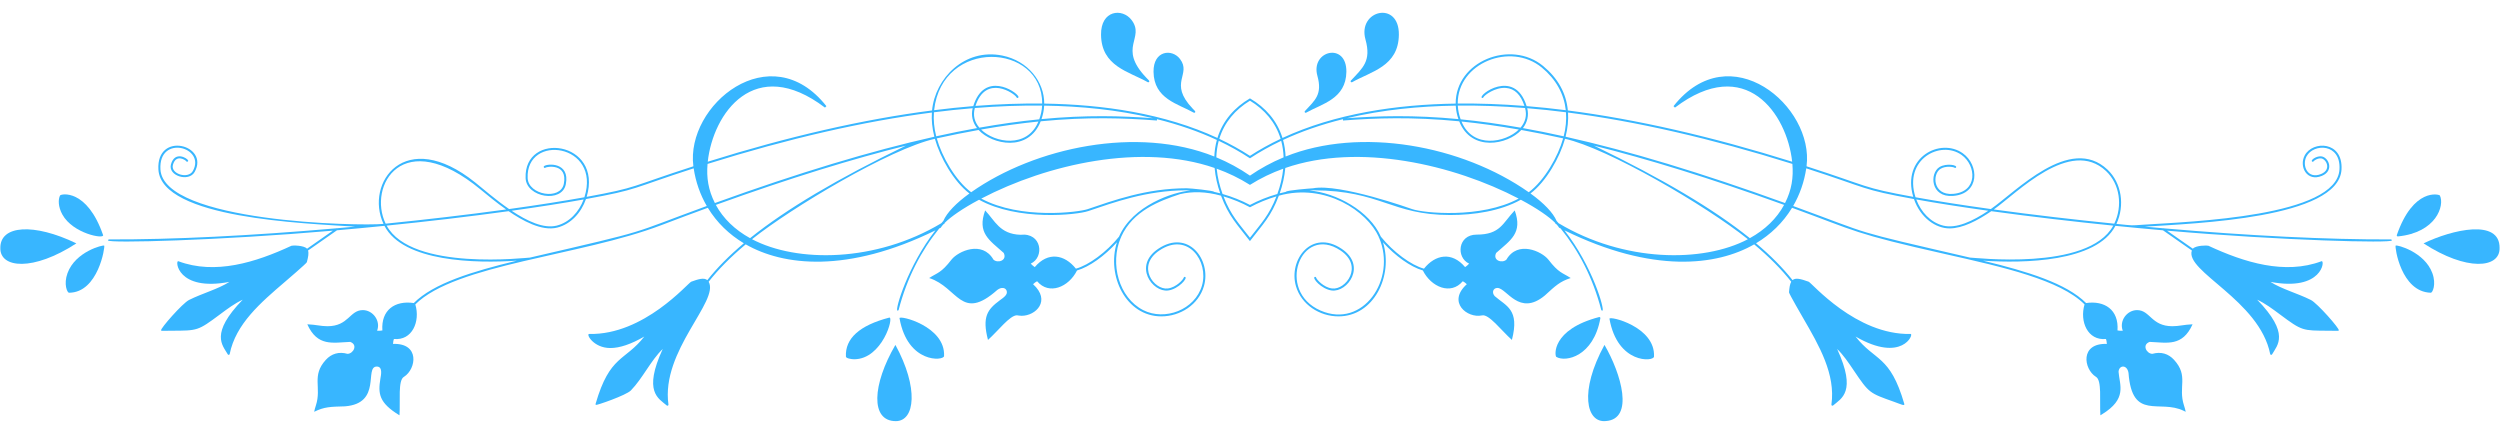
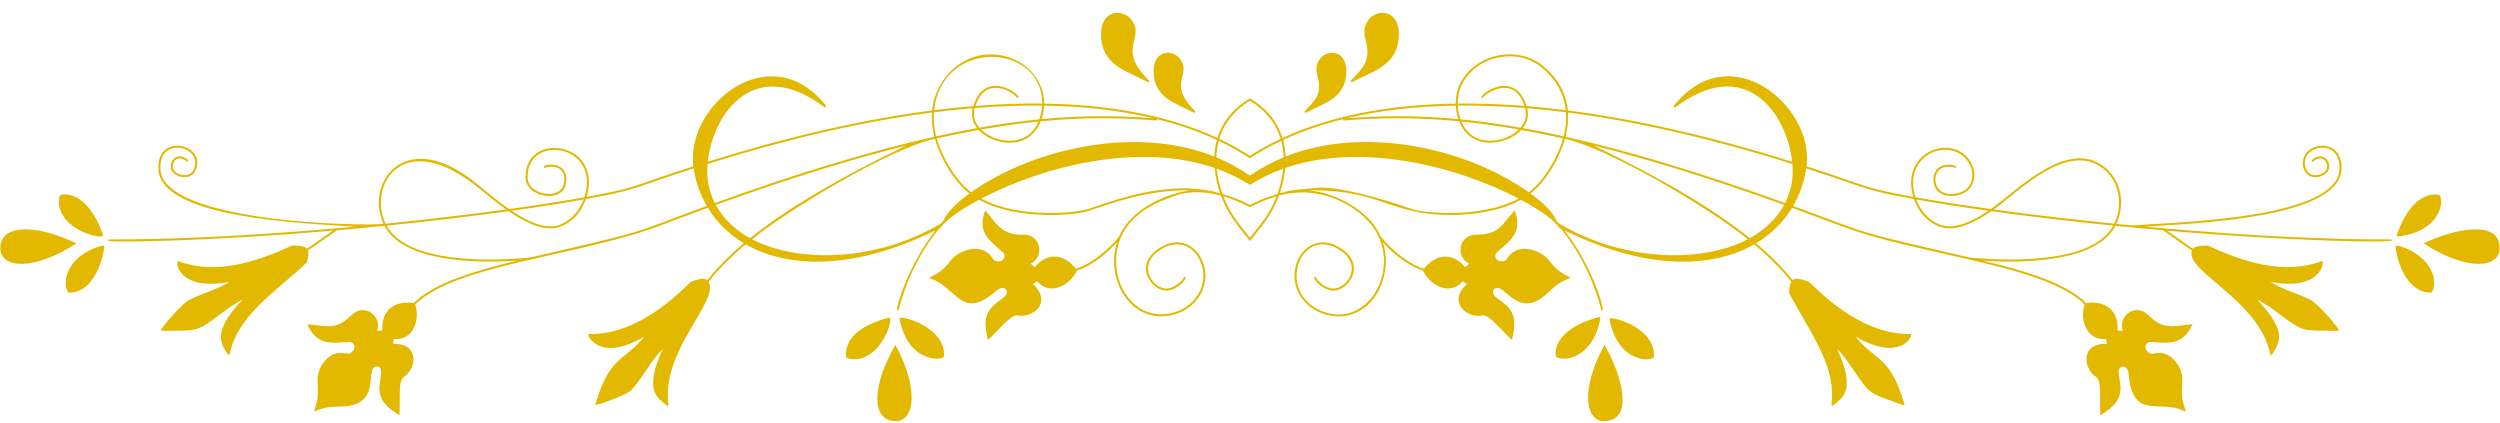
- <svg xmlns="http://www.w3.org/2000/svg" preserveAspectRatio="xMidYMid meet" version="1.0" viewBox="63.0 30.7 2560.8 433.2" zoomAndPan="magnify" style="fill: rgb(56, 182, 255);" original_string_length="19141">
+ <svg xmlns="http://www.w3.org/2000/svg" preserveAspectRatio="xMidYMid meet" version="1.0" viewBox="63.0 30.7 2560.8 433.2" zoomAndPan="magnify" style="fill:#E3B900" original_string_length="19141">
  <g id="__id172_s6jd3ku1tm">
    <path d="m1400.9 146.11c16.118-9.106 40.85-14.041 41.217-41.839 0.409-30.846-36.902-21.878-29.688 4.104 5.297 19.082-2.352 24.892-12.807 36.113-0.351 0.377-0.375 0.954-0.057 1.359 0.324 0.409 0.893 0.514 1.335 0.263z" style="fill: inherit;" />
  </g>
  <g id="__id173_s6jd3ku1tm">
    <path d="m1285.8 146.11c0.454 0.255 1.016 0.14 1.335-0.263 0.785-1-0.457-1.793-2.582-4.037-25.161-26.502-0.638-34.629-12.863-50.712-8.176-10.751-27.397-8.814-27.105 13.173 0.366 27.816 25.152 32.764 41.215 41.839z" style="fill: inherit;" />
  </g>
  <g id="__id174_s6jd3ku1tm">
    <path d="m1448 114.89c19.564-11.035 47.46-16.181 47.888-48.528 0.469-35.63-42.542-25.243-34.217 4.731 6.185 22.273-2.72 29.068-14.947 42.172-0.351 0.377-0.375 0.954-0.057 1.359 0.313 0.4 0.878 0.518 1.333 0.266z" style="fill: inherit;" />
  </g>
  <g id="__id175_s6jd3ku1tm">
    <path d="m1238.7 114.89c0.455 0.252 1.02 0.134 1.333-0.266 0.785-1-0.404-1.745-2.998-4.474-29.48-31.036-0.758-40.295-14.98-59.005-9.418-12.385-31.577-10.239-31.242 15.217 0.427 32.342 28.314 37.487 47.887 48.528z" style="fill: inherit;" />
  </g>
  <g id="__id176_s6jd3ku1tm">
    <path d="m2512 275.94c-64.212 0.265-145.8-3.779-232.63-11.36l-0.34-0.238-0.137 0.196c-6.237-0.545-12.498-1.107-18.784-1.689 52.311-3.386 198.38-8.556 201.34-58.401 1.741-29.462-29.559-29.832-37.678-14.575-6.094 11.442 2.217 27.353 17.594 20.976 13.025-5.4 6.783-19.429-0.866-20.016-5.048-0.374-11.484 4.168-8.966 5.476 0.499 0.257 1.123 0.041 1.404-0.44 0.438-0.751 4.209-3.362 7.71-2.92 5.161 0.655 10.859 11.429-0.081 15.971-13.827 5.74-19.952-8.661-14.947-18.061 7.111-13.351 35.356-13.689 33.744 13.469-2.865 48.214-150.77 53.294-201.34 56.567-13.259 0.859-8.082 1.048-27.123-0.861 8.765-18.857 5.393-41.861-9.168-55.607-38.411-36.266-93.804 22.684-119.5 40.409-29.258-4.047-55.43-8.148-77.128-12.072-12.526-39.093 25.612-58.716 47.165-43.384 15.278 10.865 16.887 37.968-8.873 39.925-20.762 1.576-21.294-20.482-12.578-25.74 5.35-3.231 13.221-1.905 14.253-1.071 0.453 0.364 1.111 0.29 1.47-0.159 2.125-2.622-9.878-4.739-16.802-0.56-10.456 6.314-9.389 31.361 13.817 29.616 27.43-2.082 26.99-31.573 9.926-43.712-22.829-16.237-62.753 4.038-50.701 44.662-53.686-9.824-43.573-10.133-109.3-31.306 8.029-61.449-78.539-134.82-136.26-61.591l1.452 1.481c72.356-54.856 114.77 6.246 120.08 55.431-82.994-25.98-159.75-43.517-229.77-52.519-1.675-17.737-10.176-33.03-25.37-45.566-33.149-27.356-89.751-4.893-89.535 38.543-60.319 0.904-123.17 10.06-177.42 35.206-5.414-17.609-17.331-31.207-33.305-40.569-15.671 9.179-27.808 22.677-33.309 40.568-54.262-25.15-117.13-34.301-177.42-35.206 0.11-22.139-16.438-43.856-43.058-49.22-38.497-7.753-68.738 23.331-71.846 56.243-70.009 9.002-146.76 26.538-229.75 52.516 5.351-49.523 47.911-110.14 120.08-55.428l1.452-1.481c-57.296-72.696-144.43-0.998-136.26 61.587-65.922 21.238-55.569 21.476-109.31 31.31 17.071-57.538-64.585-67.774-62.534-19.093 0.826 19.685 37.328 25.877 41.184 6.192 4.437-22.642-18.699-21.436-22.254-18.577-1.074 0.865 0.233 2.496 1.313 1.629 1.607-1.298 23.032-4.583 18.89 16.545-3.342 17.04-36.314 11.515-37.045-5.879-1.922-45.971 75.744-35.39 58.121 19.605-21.697 3.924-47.868 8.025-77.125 12.071-13.78-9.505-26.457-20.59-34.71-27.211-72.162-57.853-113.37 0.64-93.959 42.409-24.726 2.479-225.26-1.728-228.47-55.705-2.153-36.265 46.921-22.94 33.197 1.529-4.802 8.566-23.054 3.05-20.41-6.308 3.266-11.568 13.012-4.755 13.639-3.68 0.695 1.191 2.415 0.258 1.894-0.886-1.144-2.506-13.653-9.775-17.54 3.995-3.358 11.893 18.303 18.491 24.244 7.897 15.607-27.806-39.471-42.259-37.106-2.428 2.965 50.009 149.62 55.054 201.34 58.401-6.275 0.58-12.523 1.141-18.749 1.685l-0.133-0.19-0.33 0.231c-86.857 7.584-168.46 11.63-232.68 11.365-0.576-2e-3 -1.047 0.464-1.049 1.041-0.011 3.002 112.75 0.15 230.3-10.004l-26.469 18.51c-3.01-3.588-14.942-3.512-15.942-3.052-36.764 17.113-78.315 29.959-115.88 15.836-3.544-1.338-1.372 31.361 52.329 21.166-11.474 7.376-27.8 11.722-41.399 18.54-6.658 3.338-29.556 29.395-28.595 31.125 0.411 0.748-0.141 0.418 10.451 0.37 27.012-0.129 27.034 0.307 49.939-16.778 7.468-5.57 15.15-11.3 23.206-15.002-33.815 34.907-20.732 46.453-15.263 55.992 0.488 0.827 1.745 0.626 1.933-0.32 6.127-30.779 31.804-52.745 56.632-73.989 0.99-0.847 22.087-18.854 22.424-20.116 1.447-5.503 2.098-9.29 1.193-11.941l29.605-20.704c16.074-1.407 32.32-2.932 48.674-4.575 19.282 37.116 93.738 38.536 135.65 35.674-45.72 11.006-85.56 23.319-105.6 43.408-19.331-2.866-33.658 7.17-32.166 28.062-1.624 0.318-3.712 0.442-5.422 0.327 3.935-10.266-4.42-21.166-14.588-21.166-13.534 0-14.523 16.511-36.211 16.511-7.067 0-11.833-1.649-20.693-1.97 10.436 23.137 26.106 18.767 43.964 18.024 8.265 2.959 3.085 12.177-2.767 12.234-8.813-2.487-16.479-0.146-22.224 6.157-14.99 16.447-4.076 28.049-10.19 46.769-1.009 3.076-1.055 3.44-1.735 6.451 10.312-5.087 16.416-5.193 31.473-5.596 38.289-2.949 19.52-40.753 32.664-40.753 6.323 0 4.299 8.683 3.688 12.424-2.507 15.285-1.577 24.668 19.554 37.511 1.028-14.712-1.77-35.979 4.629-39.444 12.676-7.994 16.435-34.676-11.213-33.685 0.098-1.557 0.259-3.499 0.91-5.067 18.58 1.93 27.183-17.795 21.91-35.417 41.187-41.099 169.63-49.693 252.09-81.206 16.364-6.254 32.192-12.163 47.515-17.749 9.318 15.323 21.968 27.391 36.904 36.341-15.155 12.732-27.557 25.275-37.417 37.771-3.453-2.984-9.84-0.772-16.456 1.591-3.376 1.218-48.291 54.744-104.48 53.547-3.75-0.309 4.197 14.414 21.584 14.414 9.632 0 21.322-3.954 34.804-11.768-19.918 25.565-35.308 18.628-49.906 68.966-0.111 0.385 9e-3 0.803 0.309 1.071 0.64 0.57 30.933-9.797 35.847-14.836 12.032-12.337 20.344-30.613 32.629-42.484-20.343 44.122-4.193 50.695 4.137 57.888 0.725 0.628 1.856 0.019 1.72-0.938-7.824-55.103 52.571-106.2 41.167-125.8 9.942-12.664 22.524-25.382 37.966-38.303 38.305 21.978 103.92 30.026 194.34-14.339-28.142 35.863-41.633 81.463-38.956 82.164 0.545 0.146 1.126-0.177 1.276-0.747 8.594-32.9 23.072-60.567 41.575-83.354 0.141-0.071 0.73-0.363 1.569-0.786 0.64-1.018 1.296-1.955 2.528-3.338l1.232-0.751c0.125-0.382 0.172-0.533 0.287-0.858 6.205-6.234 18.374-14.754 35.173-23.693 39.663 22.01 100.21 15.59 111.84 11.625 26.08-8.795 59.136-21.091 100.47-21.291v2e-3c1.425 0.058 2.843 0.137 4.256 0.231-17.555 1.357-59.455 15.348-73.221 47.279-12.739 15.716-30.932 29.17-44.161 32.748-11.578-14.572-28.596-17.692-42.115-1.59-1.42-0.925-2.97-2.262-4.12-3.54 14.283-6.628 11.38-32.037-10.503-29.572-21.314-0.641-26.296-14.615-36.206-24.952-8.355 23.127 4.132 30.278 19.017 43.548 3.879 7.882-6.277 10.875-10.503 6.854-11.541-19.881-36.047-8.623-42.908-0.096-10.837 14.016-14.298 13.312-22.942 18.951 29.79 9.577 32.493 45.241 69.785 12.189 4.415-3.284 8.211-2.21 9.404 0.435 1.947 4.312-3.067 7.401-6.88 10.236-12.506 9.28-18.278 16.675-12.073 40.544 10.484-9.378 22.363-25.239 29.675-25.239 0.15 0 2.81 0.525 4.792 0.525 14.601 0 30.333-15.514 11.712-32.37 1.154-1.049 2.621-2.332 4.18-3.005 12.112 14.463 32.343 6.068 40.848-11.072 12.443-3.574 28.333-14.842 40.873-28.867-10.845 34.524 9.443 75.898 45.508 75.898 19.316 0 38.106-11.908 43.633-31.018 7.8-26.982-16.185-58.756-46.836-38.199-25.944 17.401-5.987 44.762 10.087 42.721 10.652-1.354 20.896-13.13 17.277-13.954-0.562-0.128-1.121 0.226-1.248 0.79-0.418 1.857-7.588 9.983-16.293 11.089-14.098 1.795-32.591-22.861-8.657-38.911 29.267-19.627 50.829 11.105 43.664 35.882-7.24 25.036-38.173 36.428-60.246 25.185-24.925-12.695-34.247-47.552-22.967-74.102 0.314-0.389 0.554-0.604 0.484-1.121 11.882-26.354 39.344-36.748 60.351-43.586 12.276-2.853 26.158-2.756 41.864 1.599 7.937 21.249 16.422 29.295 29.624 46.528 13.23-17.27 21.676-25.249 29.624-46.527 47.984-13.307 90.669 16.367 102.22 41.98-0.074 0.522 0.171 0.742 0.491 1.139 18.147 42.738-16.672 93.337-59.899 74.592-46.352-20.103-20.292-88.82 20.345-61.568 23.967 16.072 5.287 40.686-8.659 38.911-8.705-1.106-15.875-9.232-16.293-11.089-0.128-0.564-0.688-0.919-1.25-0.79-3.632 0.828 6.639 12.602 17.277 13.954 16.098 2.044 36.018-25.333 10.088-42.721-30.655-20.56-54.634 11.221-46.836 38.199 5.527 19.11 24.318 31.018 43.633 31.018 36.097 0 56.334-41.436 45.516-75.889 12.539 14.022 28.424 25.286 40.865 28.859 8.434 16.991 28.677 25.606 40.848 11.072 1.559 0.673 3.026 1.955 4.18 3.005-20.474 18.533 0.621 35.116 15.398 31.991 7.027-1.945 19.834 15.302 30.781 25.094 8.167-31.411-5.866-34.585-17.645-44.92-3.375-3.88-1.319-8.335 2.8-8.335 9.58 0 22.197 29.67 48.589 7.742 11.169-10.263 15.638-14.402 26.491-17.891-8.684-5.666-12.114-4.946-22.942-18.951-6.723-8.355-31.291-19.916-42.908 0.096-4.21 4.007-14.393 1.05-10.503-6.854 14.671-13.079 27.424-20.272 19.017-43.548-12.368 12.9-14.634 24.789-39.046 24.789-19.356 0-21.24 23.435-7.664 29.736-1.15 1.278-2.7 2.615-4.12 3.54-13.568-16.161-30.608-12.892-42.115 1.59-13.226-3.577-31.413-17.025-44.151-32.736-11.369-26.386-46.174-45.201-73.229-47.291 1.412-0.094 2.829-0.173 4.253-0.231v-2e-3c69.439 0.337 79.469 25.319 139.99 25.319 24.261 0 51.205-3.933 72.327-15.656 16.804 8.942 28.977 17.463 35.182 23.697 0.096 0.271 0.198 0.585 0.287 0.858l1.232 0.751c1.239 1.391 1.886 2.316 2.528 3.338 0.824 0.415 1.482 0.743 1.554 0.779 18.506 22.789 32.986 50.458 41.581 83.361 0.147 0.568 0.73 0.893 1.276 0.747 2.418-0.633-9.875-45.108-38.963-82.171 90.387 44.35 156.01 36.345 194.35 14.35 15.439 12.919 28.019 25.635 37.96 38.297-1.443 2.477-1.905 6.278-2.272 10.823-0.101 1.299 13.921 25.415 14.501 26.415 16.395 28.266 33.348 57.492 28.937 88.56-0.133 0.945 0.98 1.574 1.72 0.938 8.328-7.192 24.481-13.764 4.137-57.888 6.375 6.16 11.725 14.109 16.928 21.836 15.979 23.75 16.274 23.361 41.567 32.37 6.554 2.336 11.05 4.68 10.29 2.042-14.589-50.306-30.045-43.475-49.906-68.966 47.772 27.689 60.112-2.952 56.388-2.645-56.076 1.195-101.25-52.382-104.48-53.547-8.498-3.034-13.436-4.199-16.454-1.592-9.858-12.493-22.259-25.036-37.411-37.765 14.873-8.911 27.551-20.957 36.907-36.341 67.085 24.456 62.153 26.076 156.79 47.385 60.52 13.625 117.7 26.514 142.81 51.568-5.264 17.593 3.311 37.348 21.91 35.415 0.651 1.568 0.812 3.51 0.91 5.067-27.757-0.995-23.817 25.737-11.213 33.685 6.395 3.463 3.594 24.624 4.629 39.444l1.463-0.891c26.277-16.042 18.247-29.813 17.135-43.64 0.378-7.018 8.762-7.757 10.194 1.117 3.714 49.579 31.794 26.605 56.621 38.858l1.964 0.969c-0.677-2.994-0.715-3.325-1.735-6.451-6.284-19.241 5.029-30.07-10.19-46.769-5.74-6.298-13.4-8.648-22.224-6.157-5.853-0.057-11.033-9.275-2.767-12.234 17.887 0.745 33.526 5.118 43.964-18.024-8.855 0.321-13.627 1.97-20.691 1.97-21.67 0-22.708-16.511-36.211-16.511-10.131 0-18.537 10.863-14.588 21.166-1.709 0.115-3.797-9e-3 -5.422-0.327 1.526-21.353-13.447-30.838-32.167-28.062-20.036-20.09-59.877-32.402-105.6-43.408 41.742 2.851 116.34 1.498 135.65-35.674 16.371 1.645 32.635 3.172 48.726 4.58l29.561 20.673c-7.403 21.354 69.261 50.929 80.238 106.07 0.188 0.948 1.45 1.147 1.934 0.32 5.467-9.533 18.554-21.083-15.263-55.992 8.056 3.701 15.737 9.432 23.206 15.002 22.951 17.12 23.083 16.65 49.939 16.778 10.592 0.048 10.04 0.378 10.451-0.37 0.974-1.753-21.962-27.8-28.595-31.125-13.6-6.818-29.923-11.162-41.399-18.54 53.352 10.129 56.144-22.605 52.329-21.166-37.534 14.113-79.057 1.303-115.88-15.836-1-0.46-12.904-0.531-15.923 3.031l-26.433-18.485c119.1 10.287 230.26 12.907 230.25 10 2e-3 -0.567-0.454-1.044-1.046-1.044zm-291.71-69.991c14.084 13.294 17.185 35.683 8.391 53.865-40.48-4.082-82.931-9.007-123.41-14.559 23.479-16.524 78.266-74.009 115.02-39.306zm-120.64 40.636c-15.824 10.566-32.813 18.594-46.185 15.216-13.034-3.291-22.82-14.034-27.582-26.781 20.937 3.767 45.935 7.69 73.767 11.565zm-244.24 28.072c-37.163-29.866-89.493-60.863-159.63-94.765 54.074 13.474 117.92 32.939 194.71 60.679-7.559 13.967-19.546 25.495-35.083 34.086zm-1.992 1.077c-46.104 24.285-126.96 23.729-193.9-16.385-0.677-0.788-1.367-1.565-2.056-2.344-3.566-8.42-13.104-18.287-26.747-28.133 16.176-12.272 30.085-36.979 35.38-56.005 43.689 9.769 143.74 68.002 187.32 102.87zm-510.06-65.13c-10.811-7.447-22.316-13.69-34.466-18.734 0.194-5.704 0.985-11.384 2.481-16.926 11.382 5.393 22.058 11.365 31.986 17.911 9.927-6.545 20.603-12.517 31.983-17.909 1.496 5.542 2.287 11.221 2.481 16.925-12.15 5.043-23.654 11.285-34.465 18.733zm-314.09 46.384c-0.697 0.787-1.394 1.573-2.079 2.37-66.919 40.094-147.76 40.674-193.88 16.373 40.123-32.101 141.37-92.593 187.31-102.86 5.289 19.005 19.198 43.731 35.386 56.01-13.63 9.837-23.162 19.696-26.733 28.111zm-197.96 17.667c-15.535-8.592-27.522-20.121-35.08-34.087 76.789-27.74 140.63-47.204 194.71-60.678-70.134 33.902-122.46 64.898-159.63 94.765zm512.05-54.574c11.028-6.975 22.48-12.403 34.067-16.57-0.881 8.912-3.035 17.69-6.022 25.899-9.867 2.81-19.261 6.565-28.052 11.224-8.792-4.659-18.185-8.414-28.051-11.224-2.987-8.21-5.142-16.99-6.023-25.904 11.592 4.169 23.049 9.598 34.081 16.575zm555.61-21.471c1.179 13.951-0.703 26.593-7.518 40.081-85.582-30.955-159.87-53.408-224.81-67.944 2.284-8.999 3.001-17.141 2.519-24.783 70.011 9.032 146.79 26.612 229.81 52.646zm-339.8-45.691c-1.536-4.24-2.657-8.969-2.922-14.046 22.083-0.261 45.06 0.567 68.904 2.476 2.109 7.503 0.338 14.301-4.612 20.123-21.883-3.87-42.084-6.649-61.37-8.553zm59.591 10.465c-13.705 13.498-47.125 19.924-58.714-8.2 17.96 1.811 37.419 4.463 58.714 8.2zm8.601-21.855c12.977 1.072 26.208 2.462 39.693 4.172 0.606 7.872-0.164 16.115-2.328 24.617-14.38-3.193-28.299-5.995-41.782-8.414 4.59-5.969 6.261-13.085 4.417-20.375zm14.927-41.644c14.556 12.01 22.75 26.965 24.585 43.689-13.631-1.722-27.004-3.118-40.118-4.19-12.236-39.668-50.96-10.765-45.713-8.402 0.527 0.237 1.145 4e-3 1.383-0.523 0.997-2.219 12.004-10.545 23.104-9.704 8.847 0.673 15.222 6.875 18.975 18.445-23.632-1.869-46.413-2.677-68.32-2.417-0.185-41.776 54.32-63.125 86.104-36.898zm-88.141 39.02c0.251 4.955 1.283 9.592 2.723 13.787-45.902-4.381-81.957-3.268-114.17-0.927 36.508-8.656 73.928-12.298 111.45-12.86zm-115.58 13.868l0.106 1.389c33.345-2.551 70.764-3.916 119.03 0.79 12.345 31.586 49.748 24.021 63.619 8.885 13.515 2.41 27.764 5.255 42.836 8.598-5.197 18.556-19.129 43.175-35.228 55.17-68.454-48.152-172.62-67.28-249.07-36.575-0.244-5.72-1.075-11.415-2.602-16.975 18.622-8.657 39.111-15.77 61.31-21.282zm-95.208-18.924c14.976 9.102 26.255 22.106 31.401 39.065-11.146 5.265-21.63 11.079-31.401 17.441-9.772-6.362-20.256-12.176-31.402-17.441 5.138-16.932 16.41-29.957 31.402-39.065zm-36.504 57.179c-78.429-31.5-183.23-9.731-249.07 36.581-16.123-12.011-30.051-36.669-35.234-55.175 15.072-3.343 29.321-6.188 42.836-8.598 13.7 14.95 51.144 23.029 63.619-8.885 48.268-4.706 85.687-3.341 119.03-0.79l0.106-1.39c22.199 5.512 42.688 12.624 61.31 21.28-1.527 5.562-2.359 11.256-2.603 16.977zm-287.2-45.326c13.485-1.71 26.716-3.1 39.693-4.172-1.845 7.29-0.174 14.406 4.418 20.375-13.483 2.419-27.402 5.221-41.782 8.414-2.165-8.503-2.936-16.746-2.329-24.617zm46.513 15.77c-5.015-5.899-6.698-12.724-4.612-20.123 23.844-1.908 46.821-2.737 68.904-2.476-0.265 5.077-1.385 9.807-2.922 14.046-20.47 2.021-40.76 4.909-61.37 8.553zm60.495-6.288c-11.428 27.732-44.711 21.991-58.714 8.2 21.294-3.737 40.752-6.389 58.714-8.2zm117.35-3.418c-32.214-2.342-68.272-3.455-114.18 0.926 1.44-4.195 2.471-8.832 2.723-13.787 37.52 0.561 74.943 4.203 111.46 12.861zm-113.49-14.984c-21.907-0.259-44.688 0.548-68.32 2.417 10.671-32.892 40.307-12.683 42.079-8.74 0.566 1.257 2.474 0.404 1.905-0.86-2.55-5.665-35.124-26.235-46.235 9.784-13.114 1.072-26.487 2.468-40.118 4.191 8.141-74.158 110.97-69.173 110.69-6.792zm-112.97 9.182c-0.483 7.647 0.236 15.788 2.519 24.782-64.942 14.535-139.22 36.987-224.8 67.94-6.791-13.442-8.699-26.07-7.514-40.08 83.017-26.03 159.79-43.609 229.8-52.642zm-356.72 89.057c-4.776 12.782-14.581 23.497-27.582 26.78-13.372 3.378-30.361-4.65-46.184-15.215 27.833-3.876 52.829-7.798 73.766-11.565zm-105.52-10.162c7.311 6.041 16.392 13.54 26.136 20.397-40.465 5.55-82.917 10.475-123.41 14.559-18.655-38.57 17.251-101.12 97.275-34.956zm50.583 69.685c-1.541-0.157-121.28 14.422-146.83-32.733 40.516-4.096 83.539-9.083 124.92-14.797 13.667 9.338 33.75 20.859 49.785 16.816 14.127-3.567 24.644-15.38 29.45-29.24 54.863-9.987 45.202-10.463 110.33-31.46 2.068 13.836 6.62 26.871 13.414 38.573-83.069 30.32-52.439 23.068-181.07 52.841zm700.64-67.349c-0.256-1.275-24.34-3.66-27.891-3.66-41.476 0-75.585 12.639-101.58 21.405-9.098 3.1-68.401 10.879-108.94-10.815 67.877-35.407 164.41-57.161 239.02-31.368 0.794 8.919 2.839 17.715 5.723 25.973-2.09-0.557-4.205-1.063-6.336-1.535zm36.83 47.045c-11.425-14.815-19.435-22.605-27.136-42.393 9.548 2.828 18.632 6.566 27.136 11.162 8.504-4.596 17.588-8.334 27.136-11.162-7.669 19.705-15.54 27.355-27.136 42.393zm166.29-29.3c-1.002-0.338-74.321-26.587-101.77-21.367-2.396 0.106-27.377 2.054-27.693 3.621-2.133 0.472-4.251 0.979-6.344 1.537 2.884-8.257 4.929-17.051 5.724-25.969 75.519-26.115 172.49-3.349 239.03 31.359-38.904 20.822-97.541 14.707-108.95 10.819zm571.17 49.604c-126.16-29.202-95.947-21.771-181.06-52.837 6.795-11.702 11.347-24.737 13.417-38.574 65.18 21.013 55.502 21.478 110.32 31.457 6.697 19.312 22.343 30.077 36.483 30.077 13.245-1e-3 28.587-7.974 42.752-17.652 41.392 5.715 84.409 10.701 124.92 14.797-25.563 47.175-144.52 32.494-146.84 32.732z" style="fill: inherit;" />
  </g>
  <g id="__id177_s6jd3ku1tm">
    <path d="m1701 355.47c-48.985 12.78-45.586 39.748-43.84 40.8 9.508 5.727 38.135-0.343 45.131-39.605 0.135-0.738-0.543-1.388-1.291-1.195z" style="fill: inherit;" />
  </g>
  <g id="__id178_s6jd3ku1tm">
    <path d="m984.38 356.66c8.342 46.805 45.409 43.768 45.637 38.763 1.599-30.614-46.258-42.346-45.637-38.763z" style="fill: inherit;" />
  </g>
  <g id="__id179_s6jd3ku1tm">
    <path d="m1706.5 383.99c-26.064 47.747-18.669 79.964 1.279 78.008 29.384-1.903 15.998-48.358-1.279-78.008z" style="fill: inherit;" />
  </g>
  <g id="__id180_s6jd3ku1tm">
    <path d="m980.18 383.99c-23.765 40.771-25.778 78.076 0.4 78.09 19.73-3e-3 23.652-34.093-0.4-78.09z" style="fill: inherit;" />
  </g>
  <g id="__id181_s6jd3ku1tm">
    <path d="m1711.6 357.23c8.278 46.505 45.354 44.073 45.631 38.768 1.615-30.768-46.242-42.163-45.631-38.768z" style="fill: inherit;" />
  </g>
  <g id="__id182_s6jd3ku1tm">
    <path d="m973.84 356.04c-30.395 7.935-45.313 21.382-44.336 39.965 0.086 1.782 5.682 2.691 8.369 2.69 28.92 3e-3 41.234-44.011 35.967-42.655z" style="fill: inherit;" />
  </g>
  <g id="__id183_s6jd3ku1tm">
    <path d="m2516.9 282.29c-1 0.918 5.287 47.481 36.062 48.273 1.753 0 5.723-8.545 1.56-20.019-7.917-21.81-36.408-29.378-37.622-28.254z" style="fill: inherit;" />
  </g>
  <g id="__id184_s6jd3ku1tm">
    <path d="m132.13 310.54c-4.145 11.424-0.197 20.024 1.532 20.02 30.087-0.071 37.093-47.347 36.09-48.274-1.014-0.938-29.532 5.977-37.622 28.254z" style="fill: inherit;" />
  </g>
  <g id="__id185_s6jd3ku1tm">
    <path d="m2545.5 279.99c44.065 28.73 78.278 25.617 77.872 4.805 0.398-30.399-48.579-18.941-77.872-4.805z" style="fill: inherit;" />
  </g>
  <g id="__id186_s6jd3ku1tm">
    <path d="m141.22 279.99c-43.549-21.03-78.189-18.699-77.872 4.803-0.398 20.675 33.562 24.064 77.872-4.803z" style="fill: inherit;" />
  </g>
  <g id="__id187_s6jd3ku1tm">
    <path d="m2519.2 272.87c39.402-3.88 48.053-31.818 43.008-41.901-0.646-1.294-27.204-8.267-44.097 40.519-0.257 0.738 0.369 1.475 1.089 1.382z" style="fill: inherit;" />
  </g>
  <g id="__id188_s6jd3ku1tm">
    <path d="m168.59 271.49c-16.532-47.74-43.174-42.358-44.098-40.517-1.98 3.955-2.011 11.503 2.375 19.451 10.903 19.751 43.236 25.465 41.723 21.066z" style="fill: inherit;" />
  </g>
</svg>
